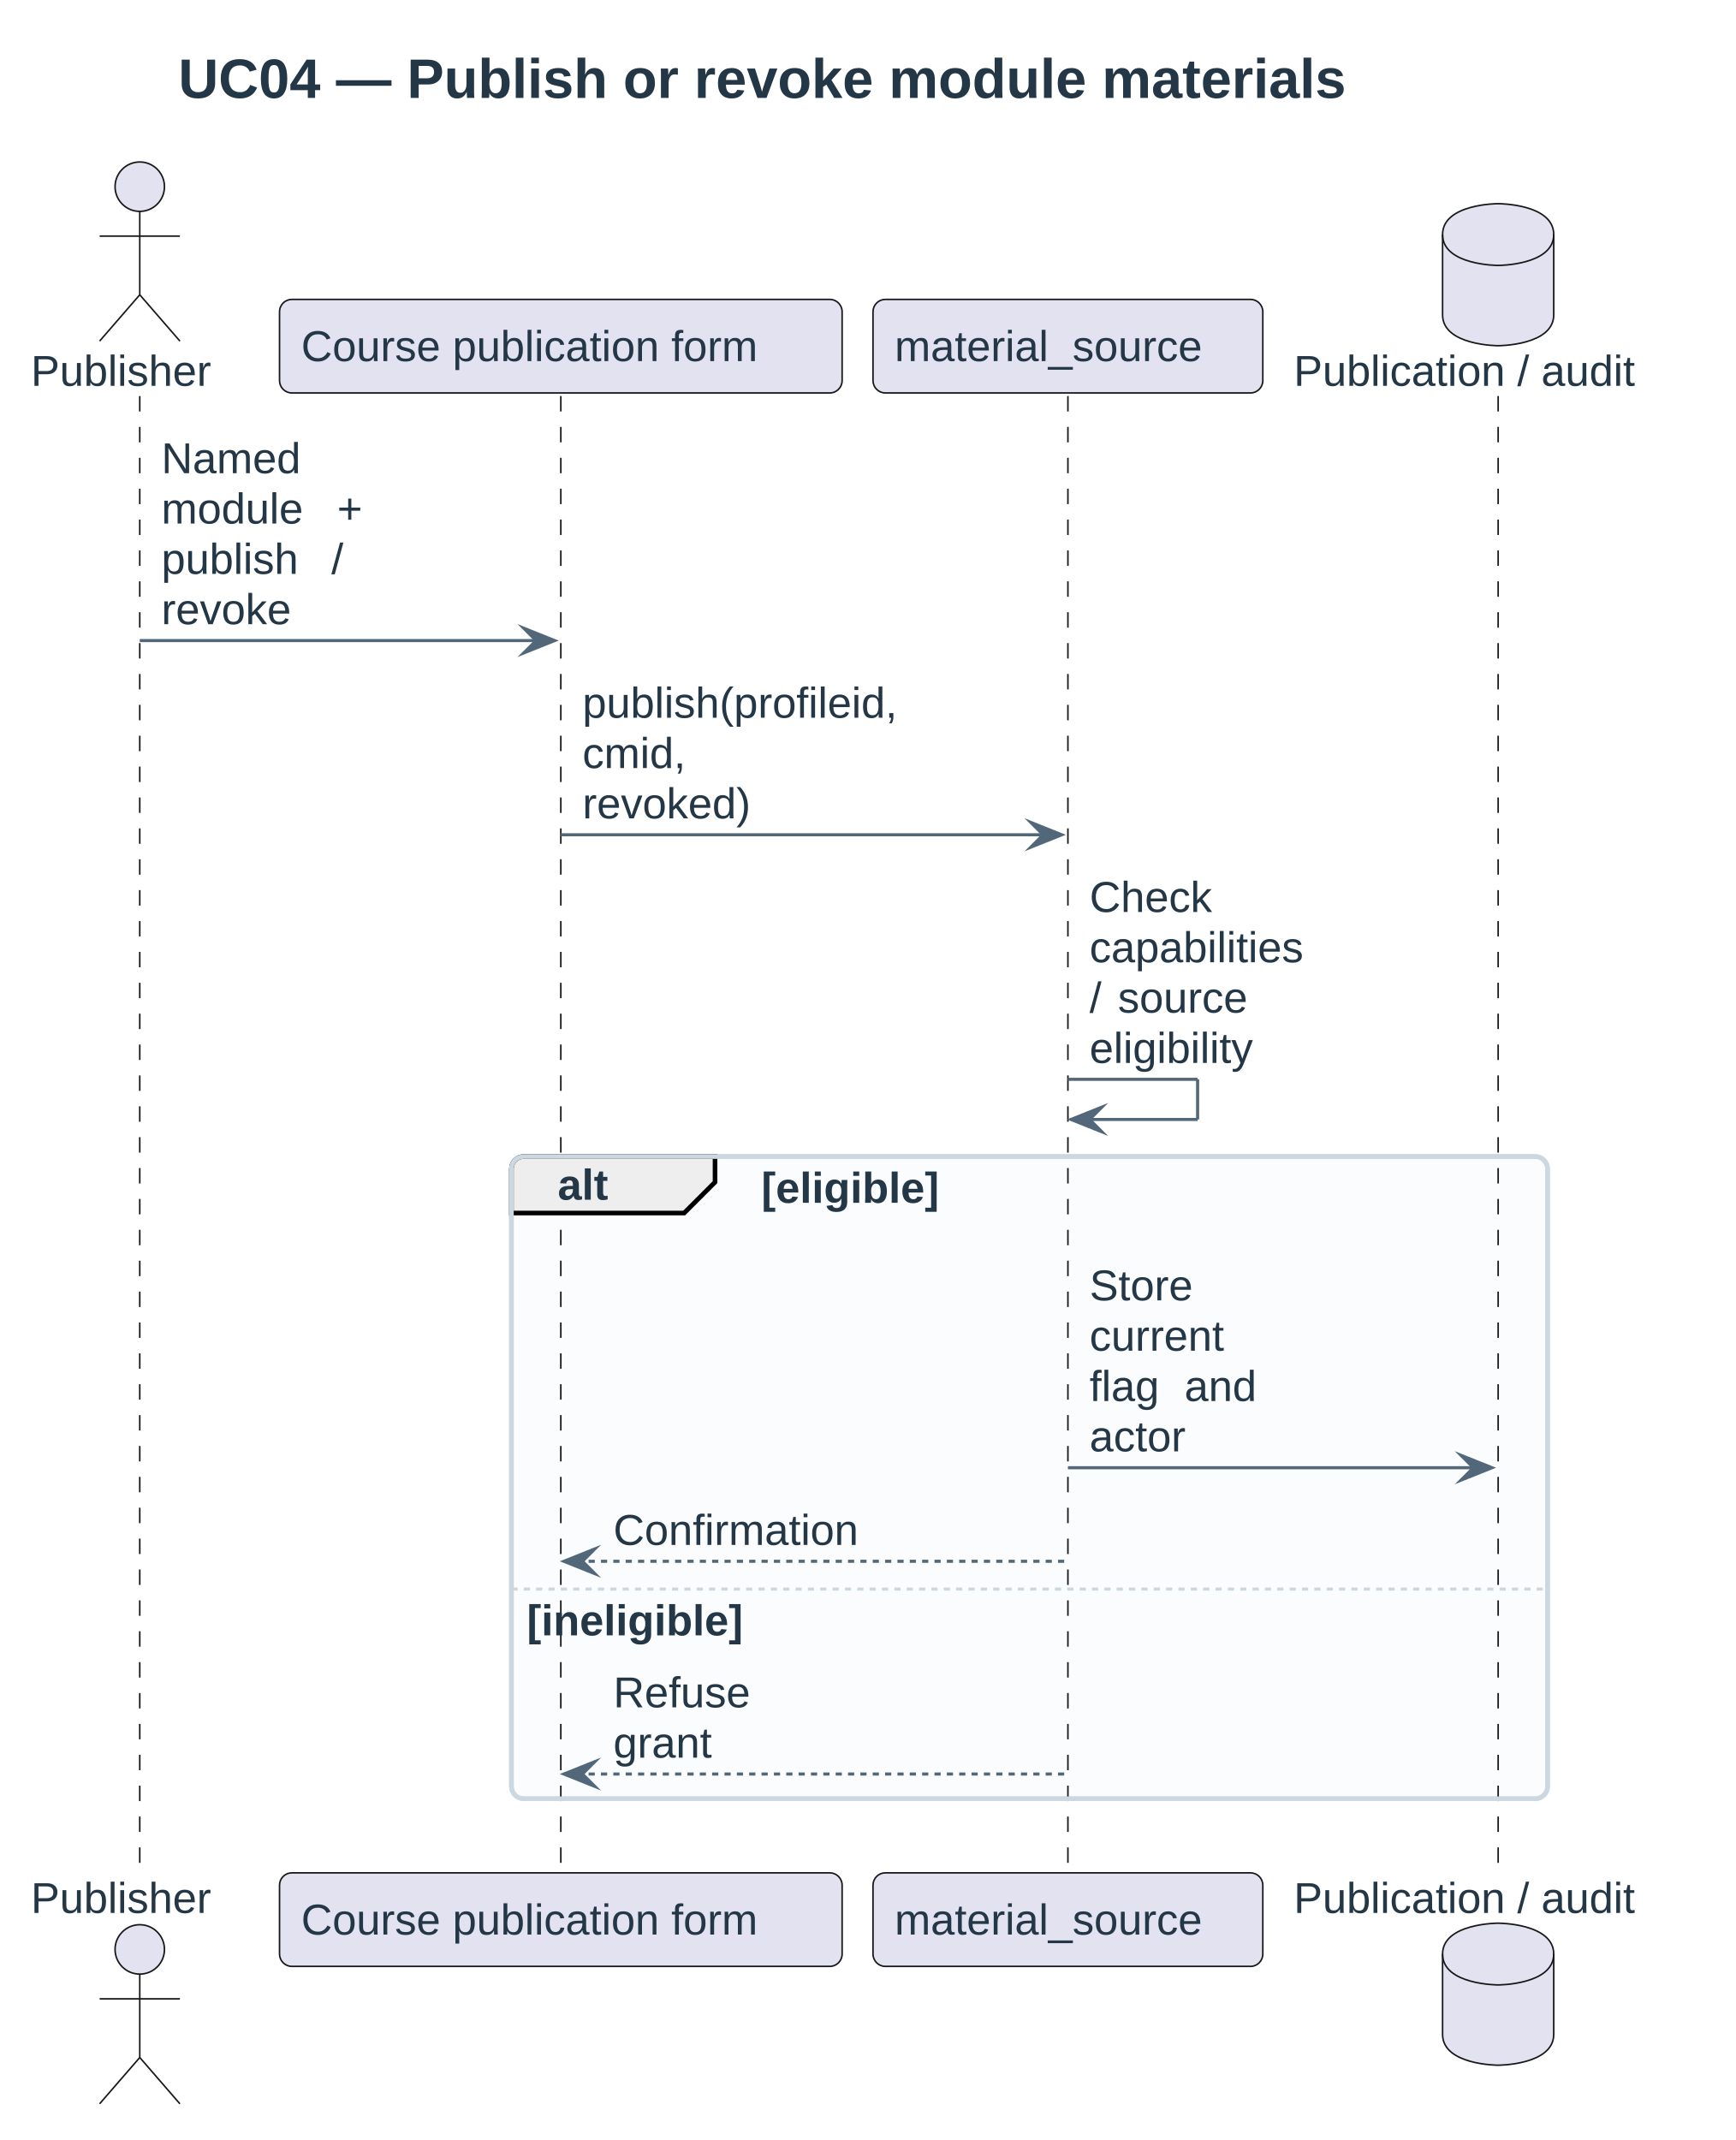
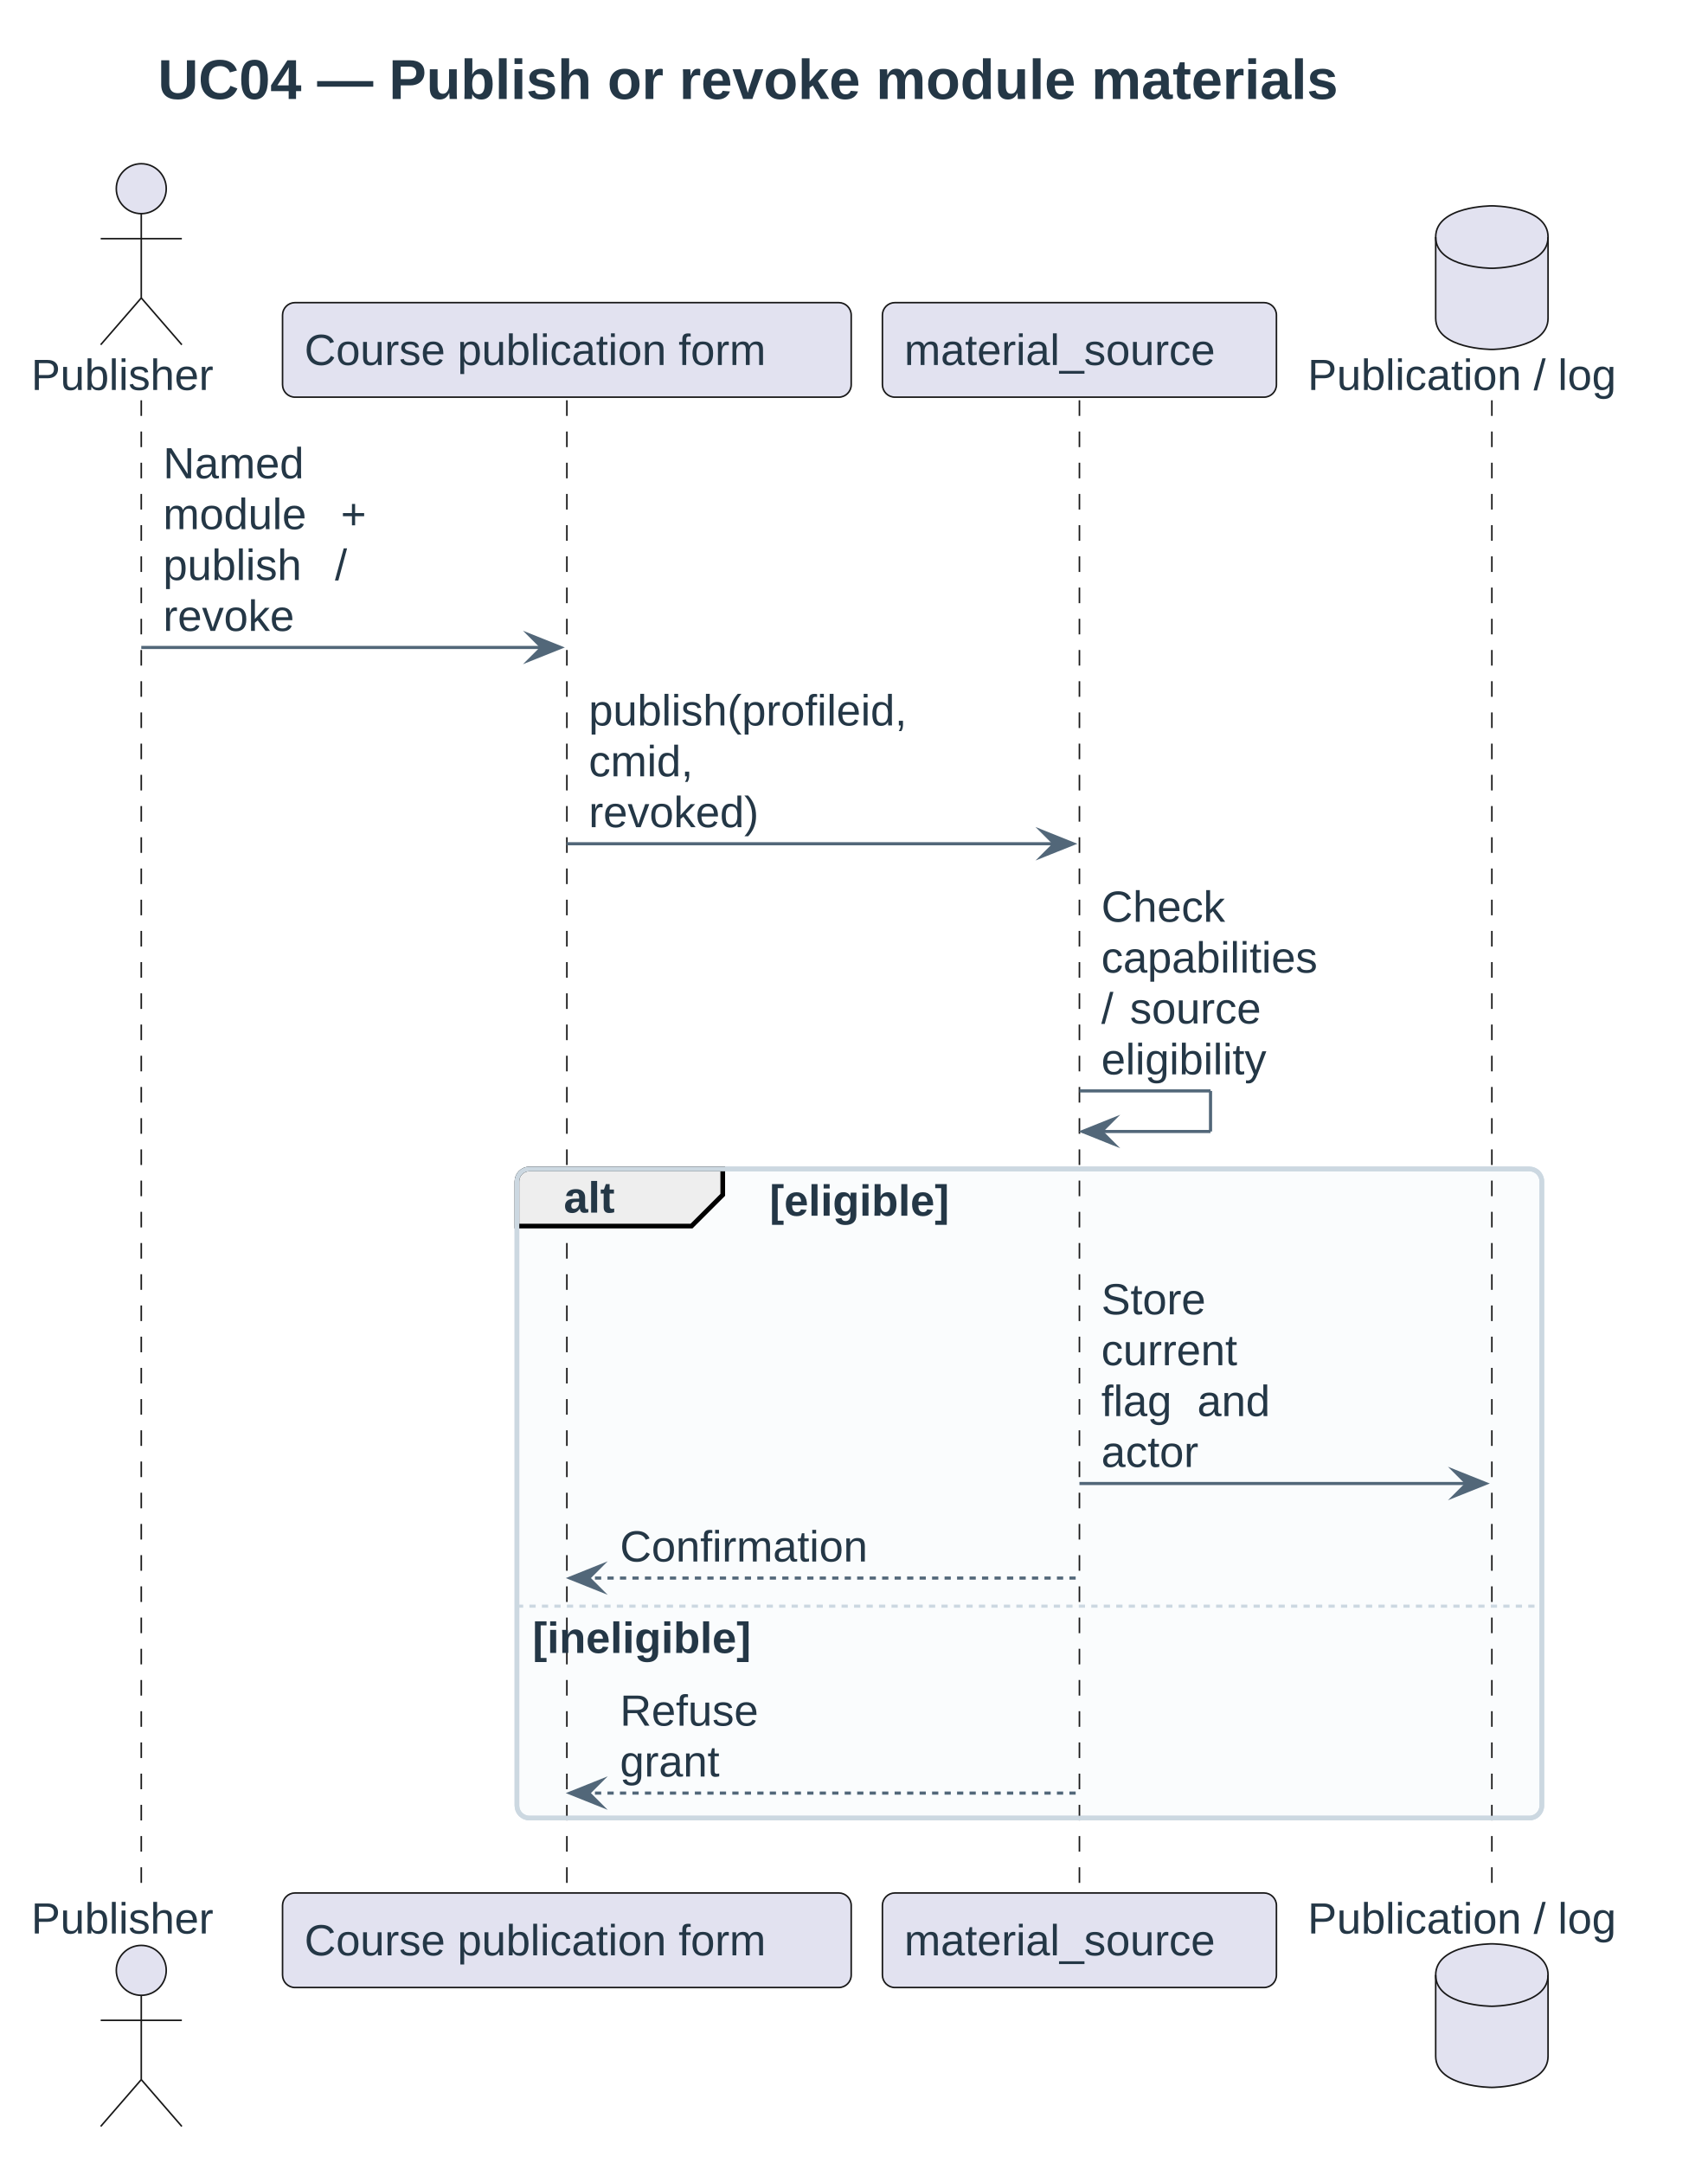
- <svg xmlns="http://www.w3.org/2000/svg" version="1.1" data-diagram-type="SEQUENCE" style="width:562px;height:693px;background:#FFFFFF;" width="562px" height="693px" viewBox="0 0 562 693" zoomAndPan="magnify" preserveAspectRatio="none" contentStyleType="text/css">
+ <svg xmlns="http://www.w3.org/2000/svg" version="1.1" data-diagram-type="SEQUENCE" style="width:547px;height:693px;background:#FFFFFF;" width="547px" height="693px" viewBox="0 0 547 693" zoomAndPan="magnify" preserveAspectRatio="none" contentStyleType="text/css">
  <defs />
  <g font-family="sans-serif" lengthAdjust="spacing">
    <g class="title" data-source-line="2">
-       <text x="57.756" y="31.708" fill="#243746" font-size="18" textLength="444.832" font-weight="700" font-family="Arial">UC04 — Publish or revoke module materials</text>
+       <text x="50.568" y="31.708" fill="#243746" font-size="18" textLength="444.832" font-weight="700" font-family="Arial">UC04 — Publish or revoke module materials</text>
    </g>
-     <rect x="165.61" y="374.516" width="335.53" height="207.969" fill="#FAFCFD" style="stroke:#FAFCFD;stroke-width:1;" rx="4" ry="4" />
-     <rect x="165.61" y="374.516" width="335.53" height="207.969" fill="none" style="stroke:#CCD8E1;stroke-width:1.5;" rx="4" ry="4" />
+     <rect x="165.61" y="374.516" width="328.342" height="207.969" fill="#FAFCFD" style="stroke:#FAFCFD;stroke-width:1;" rx="4" ry="4" />
+     <rect x="165.61" y="374.516" width="328.342" height="207.969" fill="none" style="stroke:#CCD8E1;stroke-width:1.5;" rx="4" ry="4" />
    <g>
      <rect x="41.759" y="128.25" width="8" height="478.234" fill="#000" fill-opacity="0" />
      <line x1="45.259" y1="128.25" x2="45.259" y2="606.484" style="stroke:#181818;stroke-width:0.5;stroke-dasharray:5,5;" />
    </g>
    <g>
      <rect x="178.11" y="128.25" width="8" height="478.234" fill="#000" fill-opacity="0" />
      <line x1="181.61" y1="128.25" x2="181.61" y2="606.484" style="stroke:#181818;stroke-width:0.5;stroke-dasharray:5,5;" />
    </g>
    <g>
      <rect x="342.318" y="128.25" width="8" height="478.234" fill="#000" fill-opacity="0" />
      <line x1="345.818" y1="128.25" x2="345.818" y2="606.484" style="stroke:#181818;stroke-width:0.5;stroke-dasharray:5,5;" />
    </g>
    <g>
-       <rect x="481.64" y="128.25" width="8" height="478.234" fill="#000" fill-opacity="0" />
-       <line x1="485.14" y1="128.25" x2="485.14" y2="606.484" style="stroke:#181818;stroke-width:0.5;stroke-dasharray:5,5;" />
+       <rect x="474.452" y="128.25" width="8" height="478.234" fill="#000" fill-opacity="0" />
+       <line x1="477.952" y1="128.25" x2="477.952" y2="606.484" style="stroke:#181818;stroke-width:0.5;stroke-dasharray:5,5;" />
    </g>
    <text x="10" y="124.948" fill="#243746" font-size="14" textLength="64.518" font-family="Arial">Publisher</text>
    <ellipse cx="45.259" cy="60.453" rx="8" ry="8" fill="#E2E2F0" style="stroke:#181818;stroke-width:0.5;" />
    <path d="M45.259,68.453 L45.259,95.453 M32.259,76.453 L58.259,76.453 M45.259,95.453 L32.259,110.453 M45.259,95.453 L58.259,110.453" style="stroke:#181818;stroke-width:0.5;" fill="none" />
    <rect x="90.518" y="96.953" width="182.185" height="30.297" fill="#E2E2F0" style="stroke:#181818;stroke-width:0.5;" rx="4" ry="4" />
    <text x="97.518" y="116.948" fill="#243746" font-size="14" textLength="168.185" font-family="Arial">Course publication form</text>
    <rect x="282.702" y="96.953" width="126.232" height="30.297" fill="#E2E2F0" style="stroke:#181818;stroke-width:0.5;" rx="4" ry="4" />
    <text x="289.702" y="116.948" fill="#243746" font-size="14" textLength="112.232" font-family="Arial">material_source</text>
-     <text x="418.935" y="124.948" fill="#243746" font-size="14" textLength="126.41" font-family="Arial">Publication / audit</text>
-     <path d="M467.14,75.953 C467.14,65.953 485.14,65.953 485.14,65.953 C485.14,65.953 503.14,65.953 503.14,75.953 L503.14,101.953 C503.14,111.953 485.14,111.953 485.14,111.953 C485.14,111.953 467.14,111.953 467.14,101.953 L467.14,75.953" style="stroke:#181818;stroke-width:0.5;" fill="#E2E2F0" />
-     <path d="M467.14,75.953 C467.14,85.953 485.14,85.953 485.14,85.953 C485.14,85.953 503.14,85.953 503.14,75.953" style="stroke:#181818;stroke-width:0.5;" fill="none" />
+     <text x="418.935" y="124.948" fill="#243746" font-size="14" textLength="112.034" font-family="Arial">Publication / log</text>
+     <path d="M459.952,75.953 C459.952,65.953 477.952,65.953 477.952,65.953 C477.952,65.953 495.952,65.953 495.952,75.953 L495.952,101.953 C495.952,111.953 477.952,111.953 477.952,111.953 C477.952,111.953 459.952,111.953 459.952,101.953 L459.952,75.953" style="stroke:#181818;stroke-width:0.5;" fill="#E2E2F0" />
+     <path d="M459.952,75.953 C459.952,85.953 477.952,85.953 477.952,85.953 C477.952,85.953 495.952,85.953 495.952,75.953" style="stroke:#181818;stroke-width:0.5;" fill="none" />
    <text x="10" y="619.479" fill="#243746" font-size="14" textLength="64.518" font-family="Arial">Publisher</text>
    <ellipse cx="45.259" cy="631.281" rx="8" ry="8" fill="#E2E2F0" style="stroke:#181818;stroke-width:0.5;" />
    <path d="M45.259,639.281 L45.259,666.281 M32.259,647.281 L58.259,647.281 M45.259,666.281 L32.259,681.281 M45.259,666.281 L58.259,681.281" style="stroke:#181818;stroke-width:0.5;" fill="none" />
    <rect x="90.518" y="606.484" width="182.185" height="30.297" fill="#E2E2F0" style="stroke:#181818;stroke-width:0.5;" rx="4" ry="4" />
    <text x="97.518" y="626.479" fill="#243746" font-size="14" textLength="168.185" font-family="Arial">Course publication form</text>
    <rect x="282.702" y="606.484" width="126.232" height="30.297" fill="#E2E2F0" style="stroke:#181818;stroke-width:0.5;" rx="4" ry="4" />
    <text x="289.702" y="626.479" fill="#243746" font-size="14" textLength="112.232" font-family="Arial">material_source</text>
-     <text x="418.935" y="619.479" fill="#243746" font-size="14" textLength="126.41" font-family="Arial">Publication / audit</text>
-     <path d="M467.14,632.781 C467.14,622.781 485.14,622.781 485.14,622.781 C485.14,622.781 503.14,622.781 503.14,632.781 L503.14,658.781 C503.14,668.781 485.14,668.781 485.14,668.781 C485.14,668.781 467.14,668.781 467.14,658.781 L467.14,632.781" style="stroke:#181818;stroke-width:0.5;" fill="#E2E2F0" />
-     <path d="M467.14,632.781 C467.14,642.781 485.14,642.781 485.14,642.781 C485.14,642.781 503.14,642.781 503.14,632.781" style="stroke:#181818;stroke-width:0.5;" fill="none" />
+     <text x="418.935" y="619.479" fill="#243746" font-size="14" textLength="112.034" font-family="Arial">Publication / log</text>
+     <path d="M459.952,632.781 C459.952,622.781 477.952,622.781 477.952,622.781 C477.952,622.781 495.952,622.781 495.952,632.781 L495.952,658.781 C495.952,668.781 477.952,668.781 477.952,668.781 C477.952,668.781 459.952,668.781 459.952,658.781 L459.952,632.781" style="stroke:#181818;stroke-width:0.5;" fill="#E2E2F0" />
+     <path d="M459.952,632.781 C459.952,642.781 477.952,642.781 477.952,642.781 C477.952,642.781 495.952,642.781 495.952,632.781" style="stroke:#181818;stroke-width:0.5;" fill="none" />
    <polygon points="169.61,203.438,179.61,207.438,169.61,211.438,173.61,207.438" fill="#526779" style="stroke:#526779;stroke-width:1;stroke-linejoin:miter;stroke-miterlimit:10;" />
    <line x1="45.259" y1="207.438" x2="175.61" y2="207.438" style="stroke:#526779;stroke-width:1;" />
    <text x="52.259" y="153.245" fill="#243746" font-size="14" textLength="50.189" font-family="Arial">Named</text>
    <text x="52.259" y="169.542" fill="#243746" font-size="14" textLength="52.466" font-family="Arial">module</text>
    <text x="104.725" y="169.542" fill="#243746" font-size="14" font-family="Arial"> </text>
    <text x="109.175" y="169.542" fill="#243746" font-size="14" font-family="Arial">+</text>
    <text x="52.259" y="185.839" fill="#243746" font-size="14" textLength="50.593" font-family="Arial">publish</text>
    <text x="102.852" y="185.839" fill="#243746" font-size="14" font-family="Arial"> </text>
    <text x="107.302" y="185.839" fill="#243746" font-size="14" font-family="Arial">/</text>
    <text x="52.259" y="202.136" fill="#243746" font-size="14" textLength="47.94" font-family="Arial">revoke</text>
    <polygon points="333.818,266.328,343.818,270.328,333.818,274.328,337.818,270.328" fill="#526779" style="stroke:#526779;stroke-width:1;stroke-linejoin:miter;stroke-miterlimit:10;" />
    <line x1="181.61" y1="270.328" x2="339.818" y2="270.328" style="stroke:#526779;stroke-width:1;" />
    <text x="188.61" y="232.433" fill="#243746" font-size="14" textLength="117.811" font-family="Arial">publish(profileid,</text>
    <text x="188.61" y="248.729" fill="#243746" font-size="14" textLength="38.562" font-family="Arial">cmid,</text>
    <text x="188.61" y="265.026" fill="#243746" font-size="14" textLength="62.289" font-family="Arial">revoked)</text>
    <line x1="345.818" y1="349.516" x2="387.818" y2="349.516" style="stroke:#526779;stroke-width:1;" />
    <line x1="387.818" y1="349.516" x2="387.818" y2="362.516" style="stroke:#526779;stroke-width:1;" />
    <line x1="346.818" y1="362.516" x2="387.818" y2="362.516" style="stroke:#526779;stroke-width:1;" />
    <polygon points="356.818,358.516,346.818,362.516,356.818,366.516,352.818,362.516" fill="#526779" style="stroke:#526779;stroke-width:1;stroke-linejoin:miter;stroke-miterlimit:10;" />
    <text x="352.818" y="295.323" fill="#243746" font-size="14" textLength="43.066" font-family="Arial">Check</text>
    <text x="352.818" y="311.62" fill="#243746" font-size="14" textLength="79.584" font-family="Arial">capabilities</text>
    <text x="352.818" y="327.917" fill="#243746" font-size="14" font-family="Arial">/</text>
    <text x="357.535" y="327.917" fill="#243746" font-size="14" font-family="Arial"> </text>
    <text x="361.985" y="327.917" fill="#243746" font-size="14" textLength="46.799" font-family="Arial">source</text>
    <text x="352.818" y="344.214" fill="#243746" font-size="14" textLength="63.499" font-family="Arial">eligibility</text>
    <path d="M169.61,374.516 L231.548,374.516 L231.548,382.813 L221.548,392.813 L165.61,392.813 L165.61,378.516 A4,4 0 0 1 169.61,374.516" style="stroke:#000;stroke-width:1.5;" fill="#EEE" />
-     <rect x="165.61" y="374.516" width="335.53" height="207.969" fill="none" style="stroke:#CCD8E1;stroke-width:1.5;" rx="4" ry="4" />
+     <rect x="165.61" y="374.516" width="328.342" height="207.969" fill="none" style="stroke:#CCD8E1;stroke-width:1.5;" rx="4" ry="4" />
    <text x="180.61" y="388.511" fill="#243746" font-size="14" textLength="20.938" font-weight="700" font-family="Arial">alt</text>
    <text x="246.548" y="389.511" fill="#243746" font-size="14" textLength="71.025" font-weight="700" font-family="Arial">[eligible]</text>
-     <polygon points="473.14,471.297,483.14,475.297,473.14,479.297,477.14,475.297" fill="#526779" style="stroke:#526779;stroke-width:1;stroke-linejoin:miter;stroke-miterlimit:10;" />
-     <line x1="345.818" y1="475.297" x2="479.14" y2="475.297" style="stroke:#526779;stroke-width:1;" />
+     <polygon points="465.952,471.297,475.952,475.297,465.952,479.297,469.952,475.297" fill="#526779" style="stroke:#526779;stroke-width:1;stroke-linejoin:miter;stroke-miterlimit:10;" />
+     <line x1="345.818" y1="475.297" x2="471.952" y2="475.297" style="stroke:#526779;stroke-width:1;" />
    <text x="352.818" y="421.104" fill="#243746" font-size="14" textLength="37.311" font-family="Arial">Store</text>
    <text x="352.818" y="437.401" fill="#243746" font-size="14" textLength="51.058" font-family="Arial">current</text>
    <text x="352.818" y="453.698" fill="#243746" font-size="14" textLength="26.284" font-family="Arial">flag</text>
    <text x="379.103" y="453.698" fill="#243746" font-size="14" font-family="Arial"> </text>
    <text x="383.553" y="453.698" fill="#243746" font-size="14" textLength="26.339" font-family="Arial">and</text>
    <text x="352.818" y="469.995" fill="#243746" font-size="14" textLength="36.087" font-family="Arial">actor</text>
    <polygon points="192.61,501.594,182.61,505.594,192.61,509.594,188.61,505.594" fill="#526779" style="stroke:#526779;stroke-width:1;stroke-linejoin:miter;stroke-miterlimit:10;" />
    <line x1="186.61" y1="505.594" x2="344.818" y2="505.594" style="stroke:#526779;stroke-width:1;stroke-dasharray:2,2;" />
    <text x="198.61" y="500.292" fill="#243746" font-size="14" textLength="90.822" font-family="Arial">Confirmation</text>
-     <line x1="165.61" y1="514.594" x2="501.14" y2="514.594" style="stroke:#CCD8E1;stroke-width:1;stroke-dasharray:2,2;" />
+     <line x1="165.61" y1="514.594" x2="493.952" y2="514.594" style="stroke:#CCD8E1;stroke-width:1;stroke-dasharray:2,2;" />
    <text x="170.61" y="529.589" fill="#243746" font-size="14" textLength="85.791" font-weight="700" font-family="Arial">[ineligible]</text>
    <polygon points="192.61,570.484,182.61,574.484,192.61,578.484,188.61,574.484" fill="#526779" style="stroke:#526779;stroke-width:1;stroke-linejoin:miter;stroke-miterlimit:10;" />
    <line x1="186.61" y1="574.484" x2="344.818" y2="574.484" style="stroke:#526779;stroke-width:1;stroke-dasharray:2,2;" />
    <text x="198.61" y="552.886" fill="#243746" font-size="14" textLength="48.05" font-family="Arial">Refuse</text>
    <text x="198.61" y="569.183" fill="#243746" font-size="14" textLength="37.584" font-family="Arial">grant</text>
  </g>
</svg>
